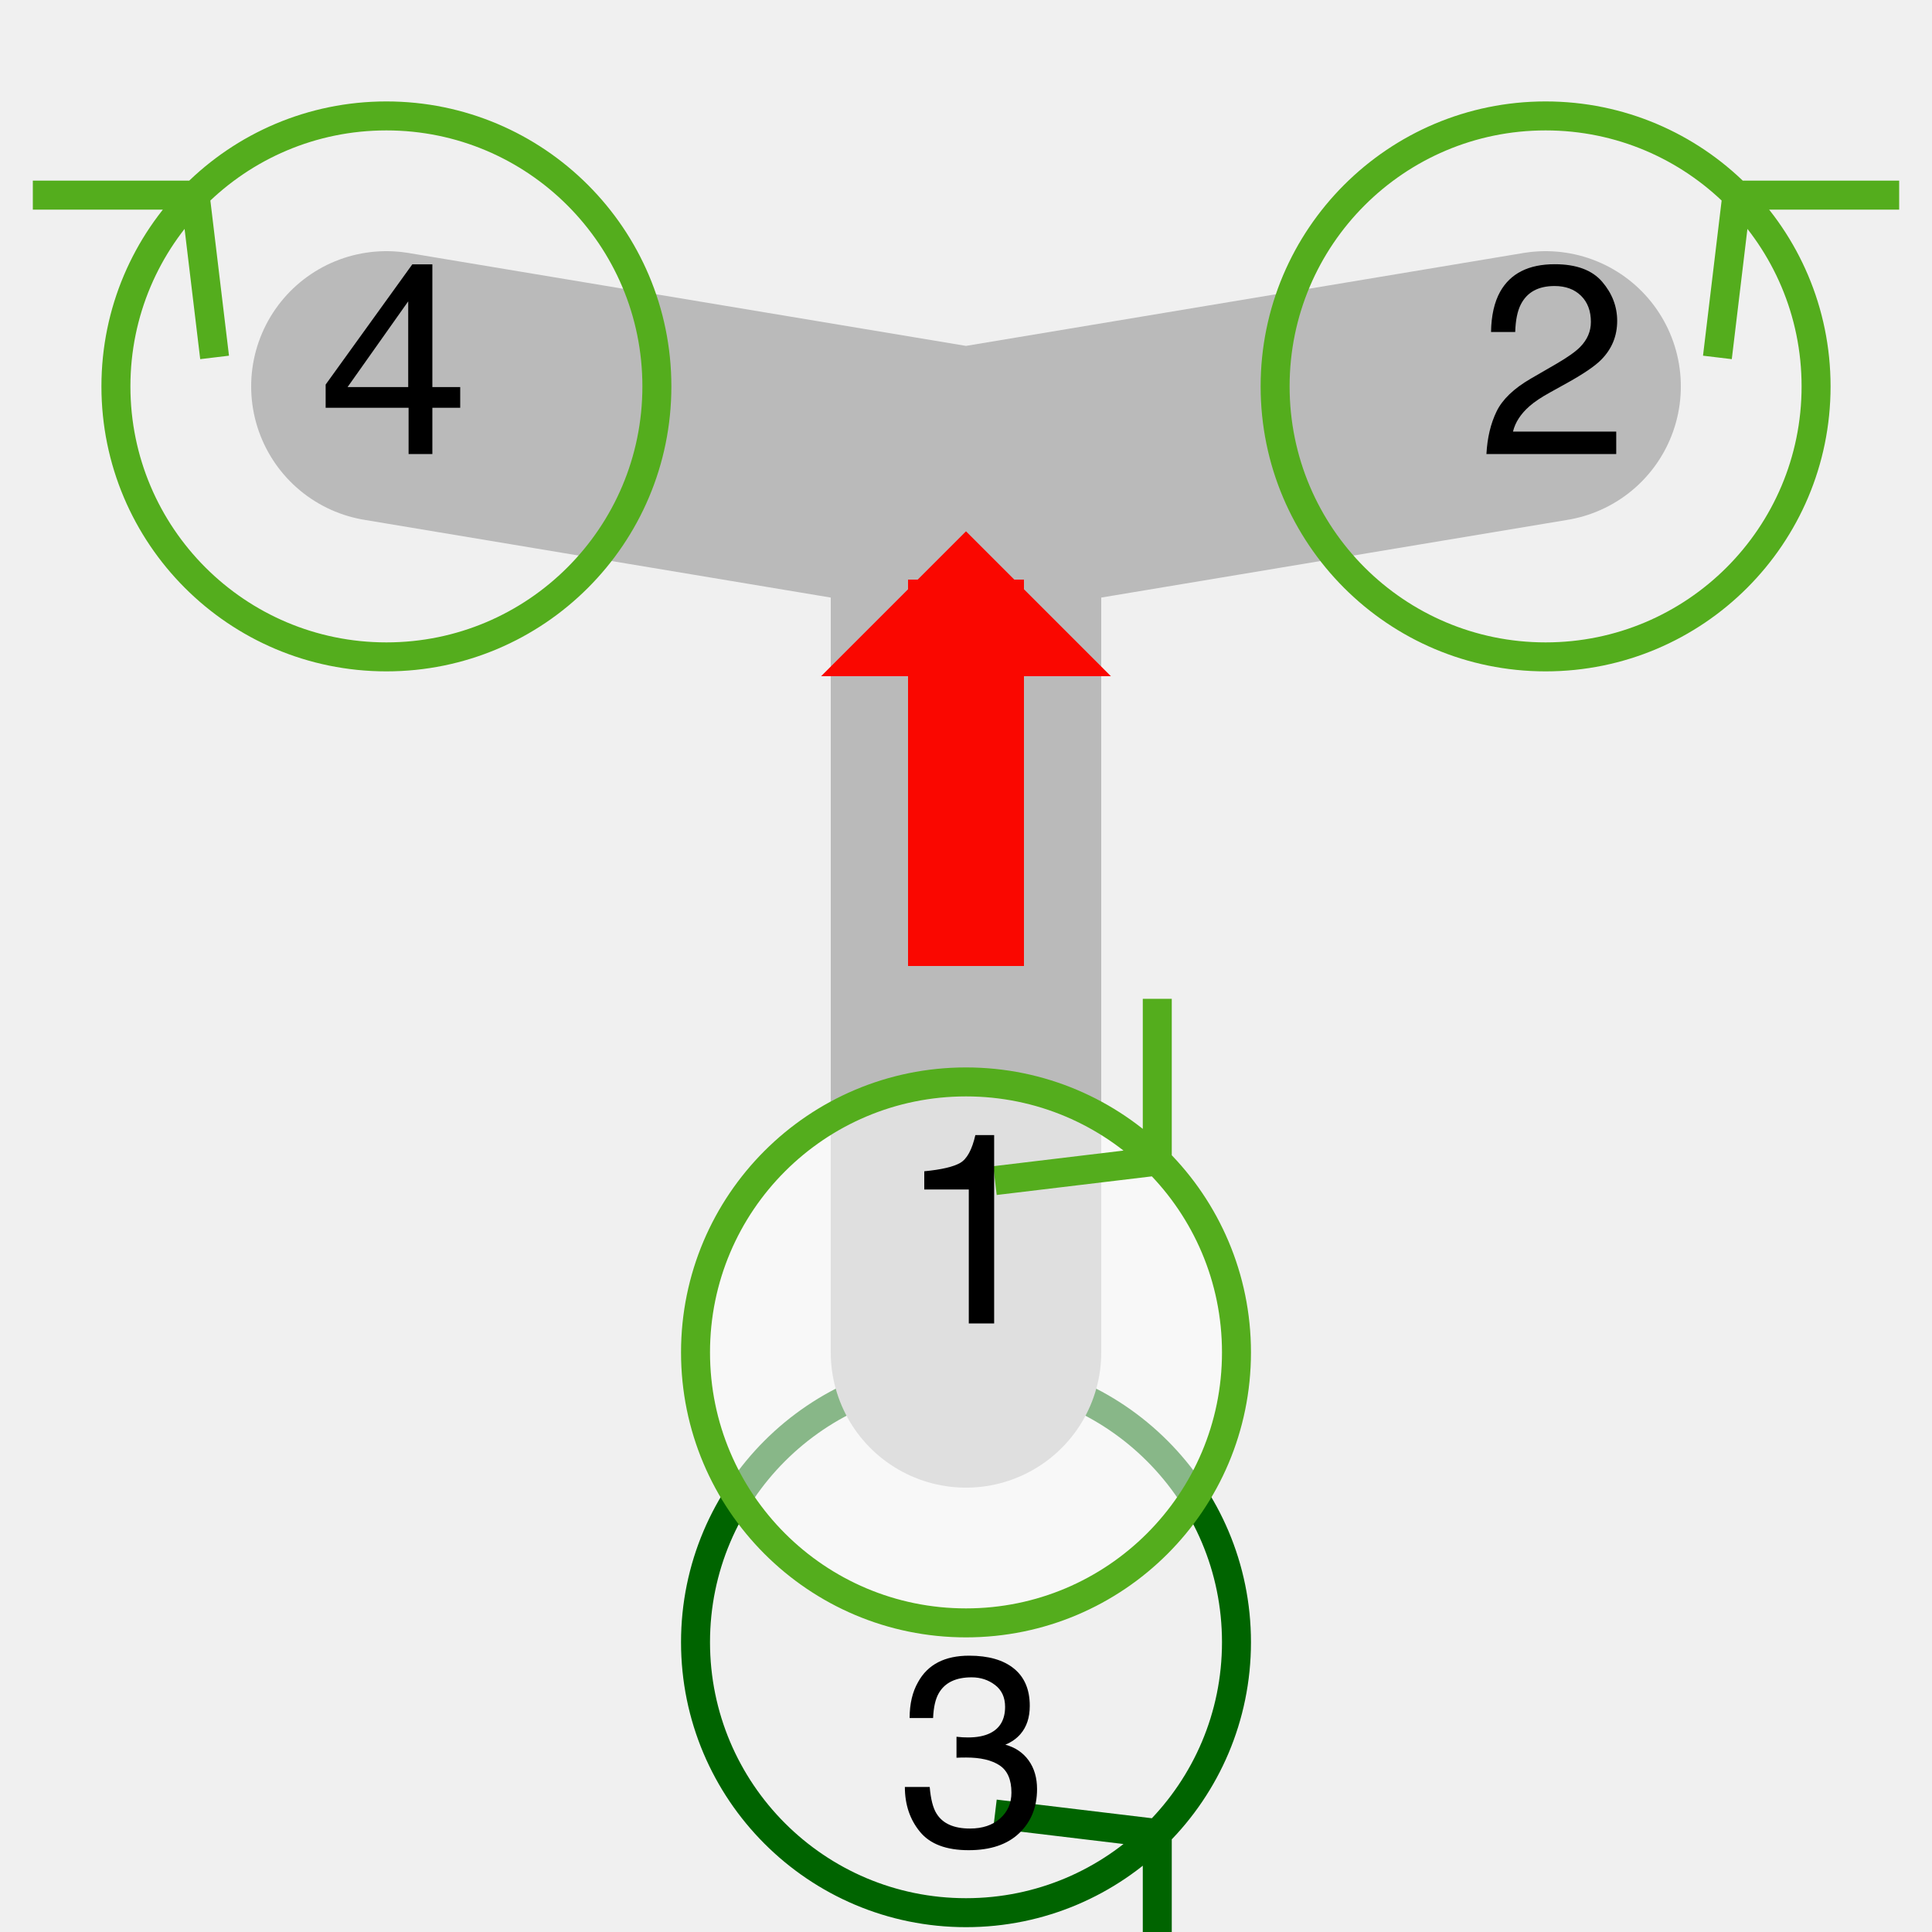
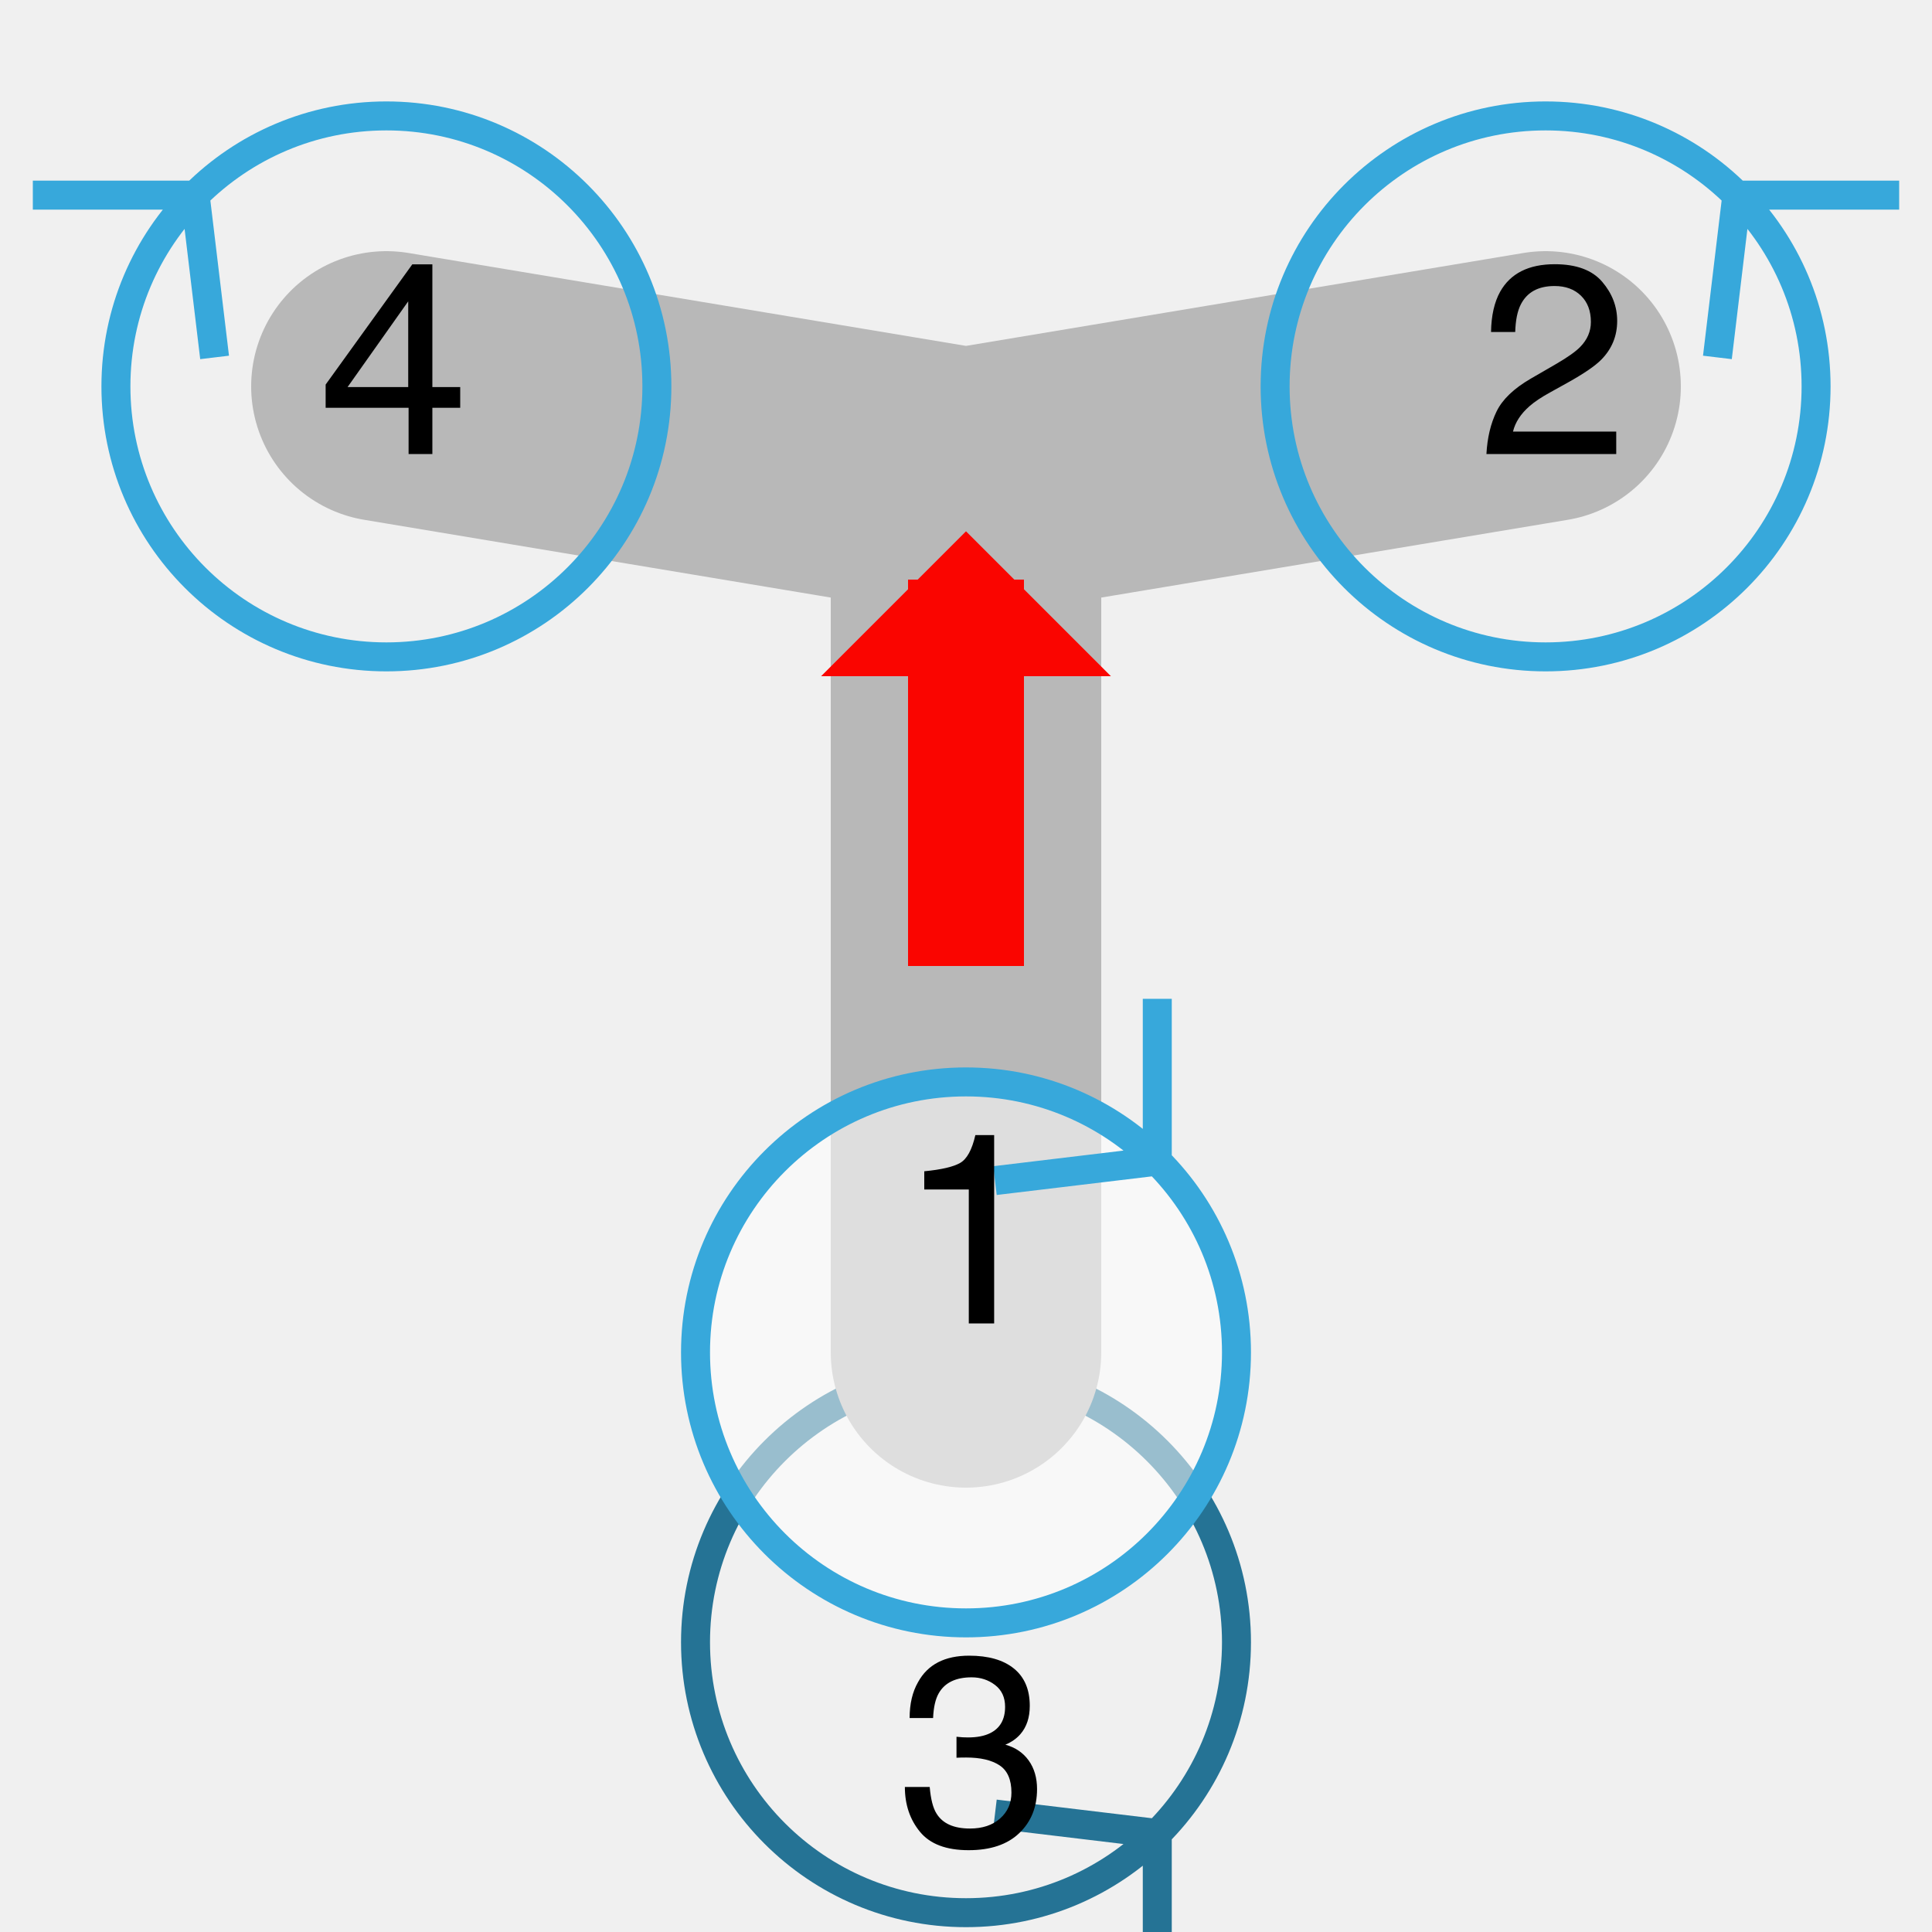
- <svg xmlns="http://www.w3.org/2000/svg" xmlns:xlink="http://www.w3.org/1999/xlink" width="200pt" height="200pt" viewBox="0 0 200 200" version="1.1">
-   <defs>
-     <g>
+ <svg xmlns="http://www.w3.org/2000/svg" xmlns:xlink="http://www.w3.org/1999/xlink" width="200pt" height="200pt" viewBox="0 0 200 200" version="1.1" id="svg54">
+   <defs id="defs19">
+     <g id="g17">
      <symbol overflow="visible" id="glyph0-0">
-         <path style="stroke:none;" d="" />
+         <path style="stroke:none;" d="" id="path2" />
      </symbol>
      <symbol overflow="visible" id="glyph0-1">
-         <path style="stroke:none;" d="M 2.234 -1.375 C 1.191 -2.645 0.672 -4.191 0.672 -6.016 L 3.242 -6.016 C 3.352 -4.75 3.586 -3.828 3.953 -3.254 C 4.59 -2.223 5.742 -1.711 7.41 -1.711 C 8.703 -1.711 9.742 -2.055 10.527 -2.75 C 11.312 -3.441 11.703 -4.336 11.703 -5.43 C 11.703 -6.777 11.289 -7.719 10.465 -8.258 C 9.641 -8.797 8.496 -9.062 7.027 -9.062 C 6.863 -9.062 6.695 -9.062 6.527 -9.059 C 6.359 -9.055 6.188 -9.047 6.016 -9.039 L 6.016 -11.211 C 6.27 -11.184 6.484 -11.164 6.656 -11.156 C 6.832 -11.148 7.02 -11.141 7.219 -11.141 C 8.141 -11.141 8.895 -11.289 9.488 -11.578 C 10.527 -12.09 11.047 -13 11.047 -14.312 C 11.047 -15.289 10.699 -16.043 10.008 -16.57 C 9.316 -17.098 8.508 -17.363 7.586 -17.363 C 5.945 -17.363 4.812 -16.816 4.184 -15.723 C 3.836 -15.121 3.641 -14.266 3.594 -13.152 L 1.164 -13.152 C 1.164 -14.609 1.453 -15.852 2.039 -16.871 C 3.039 -18.695 4.805 -19.605 7.328 -19.605 C 9.324 -19.605 10.867 -19.16 11.961 -18.273 C 13.055 -17.383 13.602 -16.098 13.602 -14.41 C 13.602 -13.207 13.281 -12.23 12.633 -11.484 C 12.23 -11.02 11.711 -10.656 11.074 -10.391 C 12.105 -10.109 12.91 -9.562 13.488 -8.758 C 14.066 -7.949 14.355 -6.965 14.355 -5.797 C 14.355 -3.93 13.742 -2.406 12.508 -1.23 C 11.277 -0.055 9.535 0.531 7.273 0.531 C 4.957 0.531 3.277 -0.102 2.234 -1.375 Z M 2.234 -1.375 " />
+         <path style="stroke:none;" d="M 2.234 -1.375 C 1.191 -2.645 0.672 -4.191 0.672 -6.016 L 3.242 -6.016 C 3.352 -4.75 3.586 -3.828 3.953 -3.254 C 4.59 -2.223 5.742 -1.711 7.41 -1.711 C 8.703 -1.711 9.742 -2.055 10.527 -2.75 C 11.312 -3.441 11.703 -4.336 11.703 -5.43 C 11.703 -6.777 11.289 -7.719 10.465 -8.258 C 9.641 -8.797 8.496 -9.062 7.027 -9.062 C 6.863 -9.062 6.695 -9.062 6.527 -9.059 C 6.359 -9.055 6.188 -9.047 6.016 -9.039 L 6.016 -11.211 C 6.27 -11.184 6.484 -11.164 6.656 -11.156 C 6.832 -11.148 7.02 -11.141 7.219 -11.141 C 8.141 -11.141 8.895 -11.289 9.488 -11.578 C 10.527 -12.09 11.047 -13 11.047 -14.312 C 11.047 -15.289 10.699 -16.043 10.008 -16.57 C 9.316 -17.098 8.508 -17.363 7.586 -17.363 C 5.945 -17.363 4.812 -16.816 4.184 -15.723 C 3.836 -15.121 3.641 -14.266 3.594 -13.152 L 1.164 -13.152 C 1.164 -14.609 1.453 -15.852 2.039 -16.871 C 3.039 -18.695 4.805 -19.605 7.328 -19.605 C 9.324 -19.605 10.867 -19.16 11.961 -18.273 C 13.055 -17.383 13.602 -16.098 13.602 -14.41 C 13.602 -13.207 13.281 -12.23 12.633 -11.484 C 12.23 -11.02 11.711 -10.656 11.074 -10.391 C 12.105 -10.109 12.91 -9.562 13.488 -8.758 C 14.066 -7.949 14.355 -6.965 14.355 -5.797 C 14.355 -3.93 13.742 -2.406 12.508 -1.23 C 11.277 -0.055 9.535 0.531 7.273 0.531 C 4.957 0.531 3.277 -0.102 2.234 -1.375 Z M 2.234 -1.375 " id="path5" />
      </symbol>
      <symbol overflow="visible" id="glyph0-2">
-         <path style="stroke:none;" d="M 1.922 -4.402 C 2.527 -5.652 3.711 -6.785 5.469 -7.805 L 8.094 -9.324 C 9.27 -10.008 10.094 -10.59 10.57 -11.074 C 11.316 -11.832 11.688 -12.695 11.688 -13.672 C 11.688 -14.812 11.348 -15.715 10.664 -16.387 C 9.98 -17.055 9.07 -17.391 7.93 -17.391 C 6.242 -17.391 5.078 -16.754 4.43 -15.477 C 4.082 -14.793 3.891 -13.844 3.855 -12.633 L 1.352 -12.633 C 1.379 -14.336 1.695 -15.727 2.297 -16.805 C 3.363 -18.699 5.246 -19.648 7.945 -19.648 C 10.188 -19.648 11.824 -19.039 12.859 -17.828 C 13.895 -16.617 14.41 -15.266 14.41 -13.781 C 14.41 -12.215 13.859 -10.875 12.758 -9.762 C 12.117 -9.113 10.973 -8.332 9.324 -7.41 L 7.453 -6.371 C 6.559 -5.879 5.855 -5.41 5.344 -4.961 C 4.434 -4.168 3.859 -3.289 3.625 -2.324 L 14.312 -2.324 L 14.312 0 L 0.875 0 C 0.965 -1.688 1.316 -3.152 1.922 -4.402 Z M 1.922 -4.402 " />
+         <path style="stroke:none;" d="M 1.922 -4.402 C 2.527 -5.652 3.711 -6.785 5.469 -7.805 L 8.094 -9.324 C 9.27 -10.008 10.094 -10.59 10.57 -11.074 C 11.316 -11.832 11.688 -12.695 11.688 -13.672 C 11.688 -14.812 11.348 -15.715 10.664 -16.387 C 9.98 -17.055 9.07 -17.391 7.93 -17.391 C 6.242 -17.391 5.078 -16.754 4.43 -15.477 C 4.082 -14.793 3.891 -13.844 3.855 -12.633 L 1.352 -12.633 C 1.379 -14.336 1.695 -15.727 2.297 -16.805 C 3.363 -18.699 5.246 -19.648 7.945 -19.648 C 10.188 -19.648 11.824 -19.039 12.859 -17.828 C 13.895 -16.617 14.41 -15.266 14.41 -13.781 C 14.41 -12.215 13.859 -10.875 12.758 -9.762 C 12.117 -9.113 10.973 -8.332 9.324 -7.41 L 7.453 -6.371 C 6.559 -5.879 5.855 -5.41 5.344 -4.961 C 4.434 -4.168 3.859 -3.289 3.625 -2.324 L 14.312 -2.324 L 14.312 0 L 0.875 0 C 0.965 -1.688 1.316 -3.152 1.922 -4.402 Z M 1.922 -4.402 " id="path8" />
      </symbol>
      <symbol overflow="visible" id="glyph0-3">
-         <path style="stroke:none;" d="M 9.258 -6.93 L 9.258 -15.805 L 2.98 -6.93 Z M 9.297 0 L 9.297 -4.785 L 0.711 -4.785 L 0.711 -7.191 L 9.68 -19.633 L 11.758 -19.633 L 11.758 -6.93 L 14.641 -6.93 L 14.641 -4.785 L 11.758 -4.785 L 11.758 0 Z M 9.297 0 " />
+         <path style="stroke:none;" d="M 9.258 -6.93 L 9.258 -15.805 L 2.98 -6.93 Z M 9.297 0 L 9.297 -4.785 L 0.711 -4.785 L 0.711 -7.191 L 9.68 -19.633 L 11.758 -19.633 L 11.758 -6.93 L 14.641 -6.93 L 14.641 -4.785 L 11.758 -4.785 L 11.758 0 Z M 9.297 0 " id="path11" />
      </symbol>
      <symbol overflow="visible" id="glyph0-4">
-         <path style="stroke:none;" d="M 2.68 -13.863 L 2.68 -15.75 C 4.457 -15.922 5.695 -16.211 6.398 -16.617 C 7.102 -17.023 7.625 -17.984 7.969 -19.496 L 9.914 -19.496 L 9.914 0 L 7.289 0 L 7.289 -13.863 Z M 2.68 -13.863 " />
+         <path style="stroke:none;" d="M 2.68 -13.863 L 2.68 -15.75 C 4.457 -15.922 5.695 -16.211 6.398 -16.617 C 7.102 -17.023 7.625 -17.984 7.969 -19.496 L 9.914 -19.496 L 9.914 0 L 7.289 0 L 7.289 -13.863 Z M 2.68 -13.863 " id="path14" />
      </symbol>
    </g>
  </defs>
-   <g id="surface51">
-     <path style="fill:none;stroke-width:3;stroke-linecap:butt;stroke-linejoin:miter;stroke:rgb(0%,39.216%,0%);stroke-opacity:1;stroke-miterlimit:10;" d="M 128 170 C 128 185.465 115.465 198 100 198 C 84.535 198 72 185.465 72 170 C 72 154.535 84.535 142 100 142 C 115.465 142 128 154.535 128 170 M 119.801 189.801 L 119.801 206.602 M 119.801 189.801 L 103 187.785 " />
-     <g style="fill:rgb(0%,0%,0%);fill-opacity:1;">
-       <use xlink:href="#glyph0-1" x="93" y="191" />
+   <g id="g1007">
+     <path style="fill:none;stroke:#257395;stroke-width:3;stroke-linecap:butt;stroke-linejoin:miter;stroke-miterlimit:10;stroke-opacity:1" d="m 128,170 c 0,15.465 -12.535,28 -28,28 -15.465,0 -28,-12.535 -28,-28 0,-15.465 12.535,-28 28,-28 15.465,0 28,12.535 28,28 m -8.199,19.801 v 16.801 m 0,-16.801 L 103,187.785" id="path21" />
+     <g style="fill:#000000;fill-opacity:1" id="g25">
+       <use xlink:href="#glyph0-1" x="93" y="191" id="use23" width="100%" height="100%" />
    </g>
-     <path style="fill:none;stroke-width:28;stroke-linecap:round;stroke-linejoin:round;stroke:rgb(72.941%,72.941%,72.941%);stroke-opacity:1;stroke-miterlimit:10;" d="M 100 50 L 40 40 M 100 50 L 160 40 M 100 50 L 100 140 " />
-     <path style="fill:none;stroke-width:3;stroke-linecap:butt;stroke-linejoin:miter;stroke:rgb(32.941%,67.843%,11.373%);stroke-opacity:1;stroke-miterlimit:10;" d="M 188 40 C 188 55.465 175.465 68 160 68 C 144.535 68 132 55.465 132 40 C 132 24.535 144.535 12 160 12 C 175.465 12 188 24.535 188 40 M 179.801 20.199 L 177.785 37 M 179.801 20.199 L 196.602 20.199 " />
-     <g style="fill:rgb(0%,0%,0%);fill-opacity:1;">
-       <use xlink:href="#glyph0-2" x="153" y="47" />
+     <path style="fill:none;stroke:#b8b8b8;stroke-width:28;stroke-linecap:round;stroke-linejoin:round;stroke-miterlimit:10;stroke-opacity:1" d="M 100,50 40,40 m 60,10 60,-10 m -60,10 v 90" id="path27" />
+     <path style="fill:none;stroke:#37a8db;stroke-width:3;stroke-linecap:butt;stroke-linejoin:miter;stroke-miterlimit:10;stroke-opacity:1" d="m 188,40 c 0,15.465 -12.535,28 -28,28 -15.465,0 -28,-12.535 -28,-28 0,-15.465 12.535,-28 28,-28 15.465,0 28,12.535 28,28 M 179.801,20.199 177.785,37 m 2.016,-16.801 h 16.801" id="path29" />
+     <g style="fill:#000000;fill-opacity:1" id="g33">
+       <use xlink:href="#glyph0-2" x="153" y="47" id="use31" width="100%" height="100%" />
    </g>
-     <path style="fill:none;stroke-width:3;stroke-linecap:butt;stroke-linejoin:miter;stroke:rgb(32.941%,67.843%,11.373%);stroke-opacity:1;stroke-miterlimit:10;" d="M 68 40 C 68 55.465 55.465 68 40 68 C 24.535 68 12 55.465 12 40 C 12 24.535 24.535 12 40 12 C 55.465 12 68 24.535 68 40 M 20.199 20.199 L 22.215 37 M 20.199 20.199 L 3.398 20.199 " />
-     <g style="fill:rgb(0%,0%,0%);fill-opacity:1;">
-       <use xlink:href="#glyph0-3" x="33" y="47" />
+     <path style="fill:none;stroke:#37a8db;stroke-width:3;stroke-linecap:butt;stroke-linejoin:miter;stroke-miterlimit:10;stroke-opacity:1" d="M 68,40 C 68,55.465 55.465,68 40,68 24.535,68 12,55.465 12,40 12,24.535 24.535,12 40,12 55.465,12 68,24.535 68,40 M 20.199,20.199 22.215,37 M 20.199,20.199 H 3.398" id="path35" />
+     <g style="fill:#000000;fill-opacity:1" id="g39">
+       <use xlink:href="#glyph0-3" x="33" y="47" id="use37" width="100%" height="100%" />
    </g>
-     <path style=" stroke:none;fill-rule:nonzero;fill:rgb(100%,100%,100%);fill-opacity:0.533;" d="M 128 140 C 128 155.465 115.465 168 100 168 C 84.535 168 72 155.465 72 140 C 72 124.535 84.535 112 100 112 C 115.465 112 128 124.535 128 140 " />
-     <path style="fill:none;stroke-width:3;stroke-linecap:butt;stroke-linejoin:miter;stroke:rgb(32.941%,67.843%,11.373%);stroke-opacity:1;stroke-miterlimit:10;" d="M 128 140 C 128 155.465 115.465 168 100 168 C 84.535 168 72 155.465 72 140 C 72 124.535 84.535 112 100 112 C 115.465 112 128 124.535 128 140 M 119.801 120.199 L 119.801 103.398 M 119.801 120.199 L 103 122.215 " />
-     <g style="fill:rgb(0%,0%,0%);fill-opacity:1;">
-       <use xlink:href="#glyph0-4" x="93" y="137" />
+     <path style="fill:#ffffff;fill-opacity:0.533;fill-rule:nonzero;stroke:none" d="m 128,140 c 0,15.465 -12.535,28 -28,28 -15.465,0 -28,-12.535 -28,-28 0,-15.465 12.535,-28 28,-28 15.465,0 28,12.535 28,28" id="path41" />
+     <path style="fill:none;stroke:#37a8db;stroke-width:3;stroke-linecap:butt;stroke-linejoin:miter;stroke-miterlimit:10;stroke-opacity:1" d="m 128,140 c 0,15.465 -12.535,28 -28,28 -15.465,0 -28,-12.535 -28,-28 0,-15.465 12.535,-28 28,-28 15.465,0 28,12.535 28,28 m -8.199,-19.801 v -16.801 m 0,16.801 L 103,122.215" id="path43" />
+     <g style="fill:#000000;fill-opacity:1" id="g47">
+       <use xlink:href="#glyph0-4" x="93" y="137" id="use45" width="100%" height="100%" />
    </g>
-     <path style="fill:none;stroke-width:12;stroke-linecap:butt;stroke-linejoin:bevel;stroke:rgb(98.039%,2.745%,0%);stroke-opacity:1;stroke-miterlimit:10;" d="M 100 60 L 100 100 " />
-     <path style=" stroke:none;fill-rule:nonzero;fill:rgb(98.039%,2.745%,0%);fill-opacity:1;" d="M 100 55 L 85 70 L 115 70 L 100 55 " />
+     <path style="fill:none;stroke:#fa0500;stroke-width:12;stroke-linecap:butt;stroke-linejoin:bevel;stroke-miterlimit:10;stroke-opacity:1" d="m 100,60 v 40" id="path49" />
+     <path style="fill:#fa0500;fill-opacity:1;fill-rule:nonzero;stroke:none" d="M 100,55 85,70 h 30 L 100,55" id="path51" />
  </g>
</svg>
